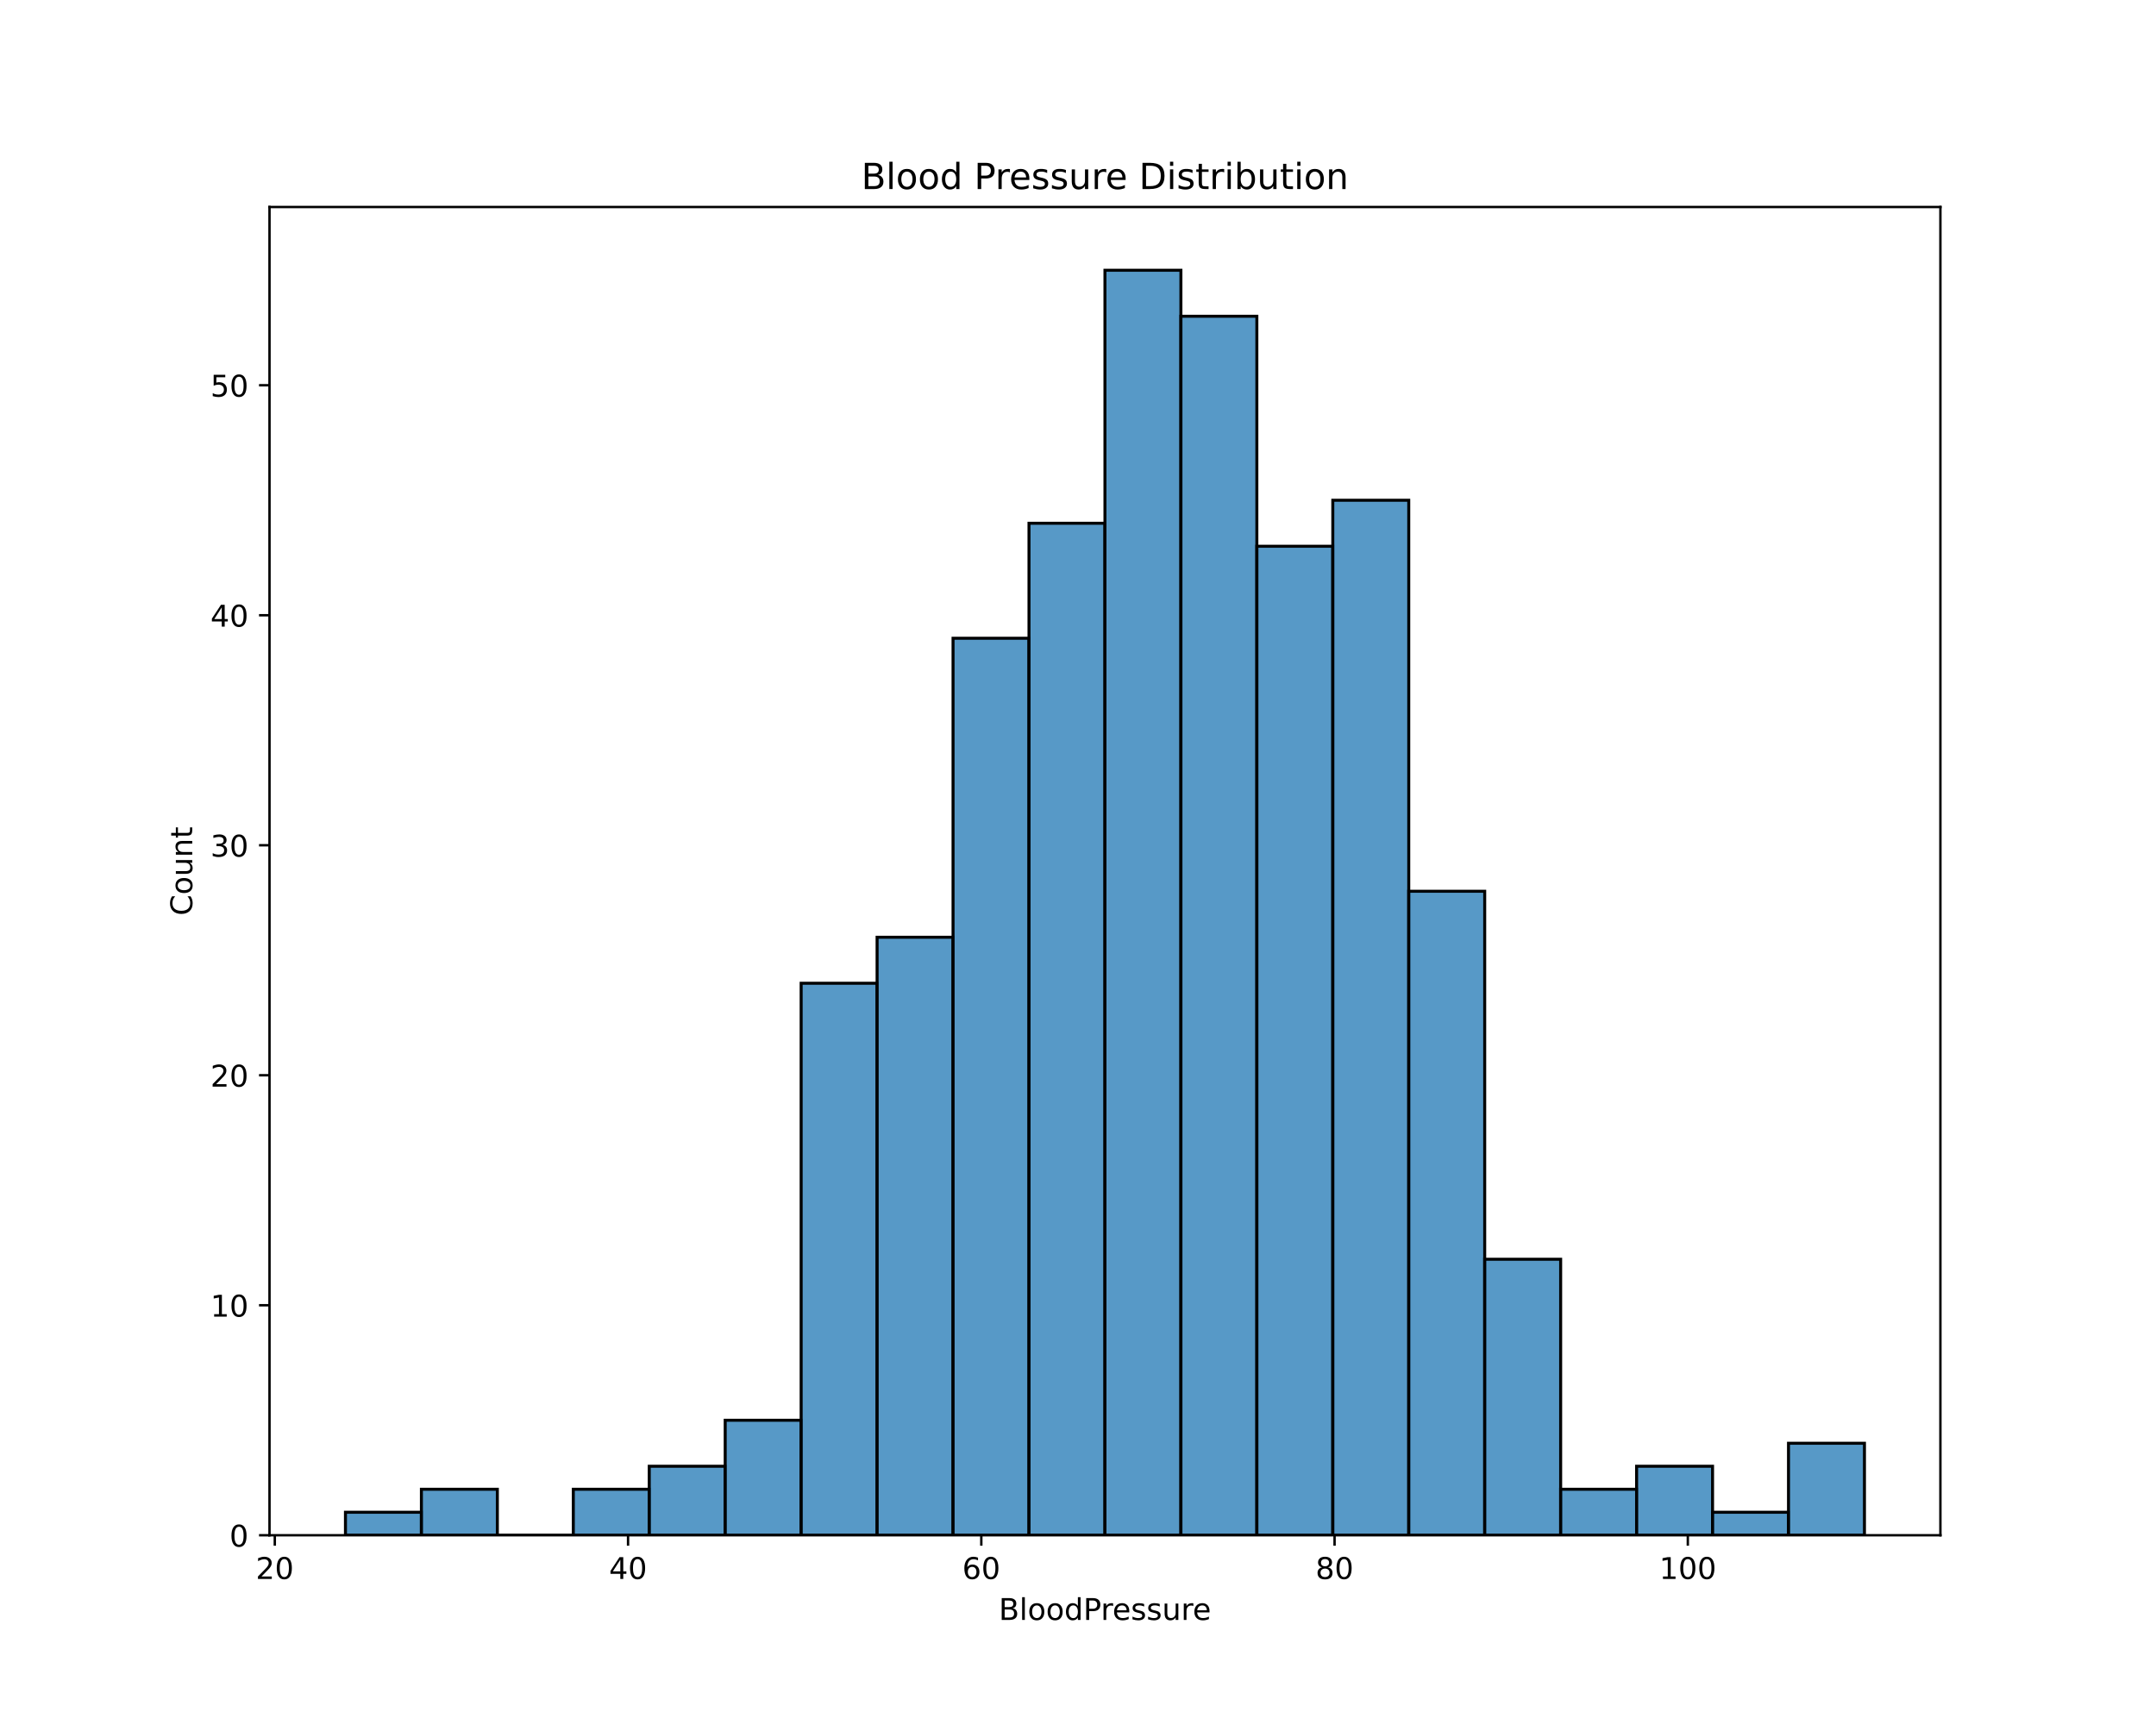
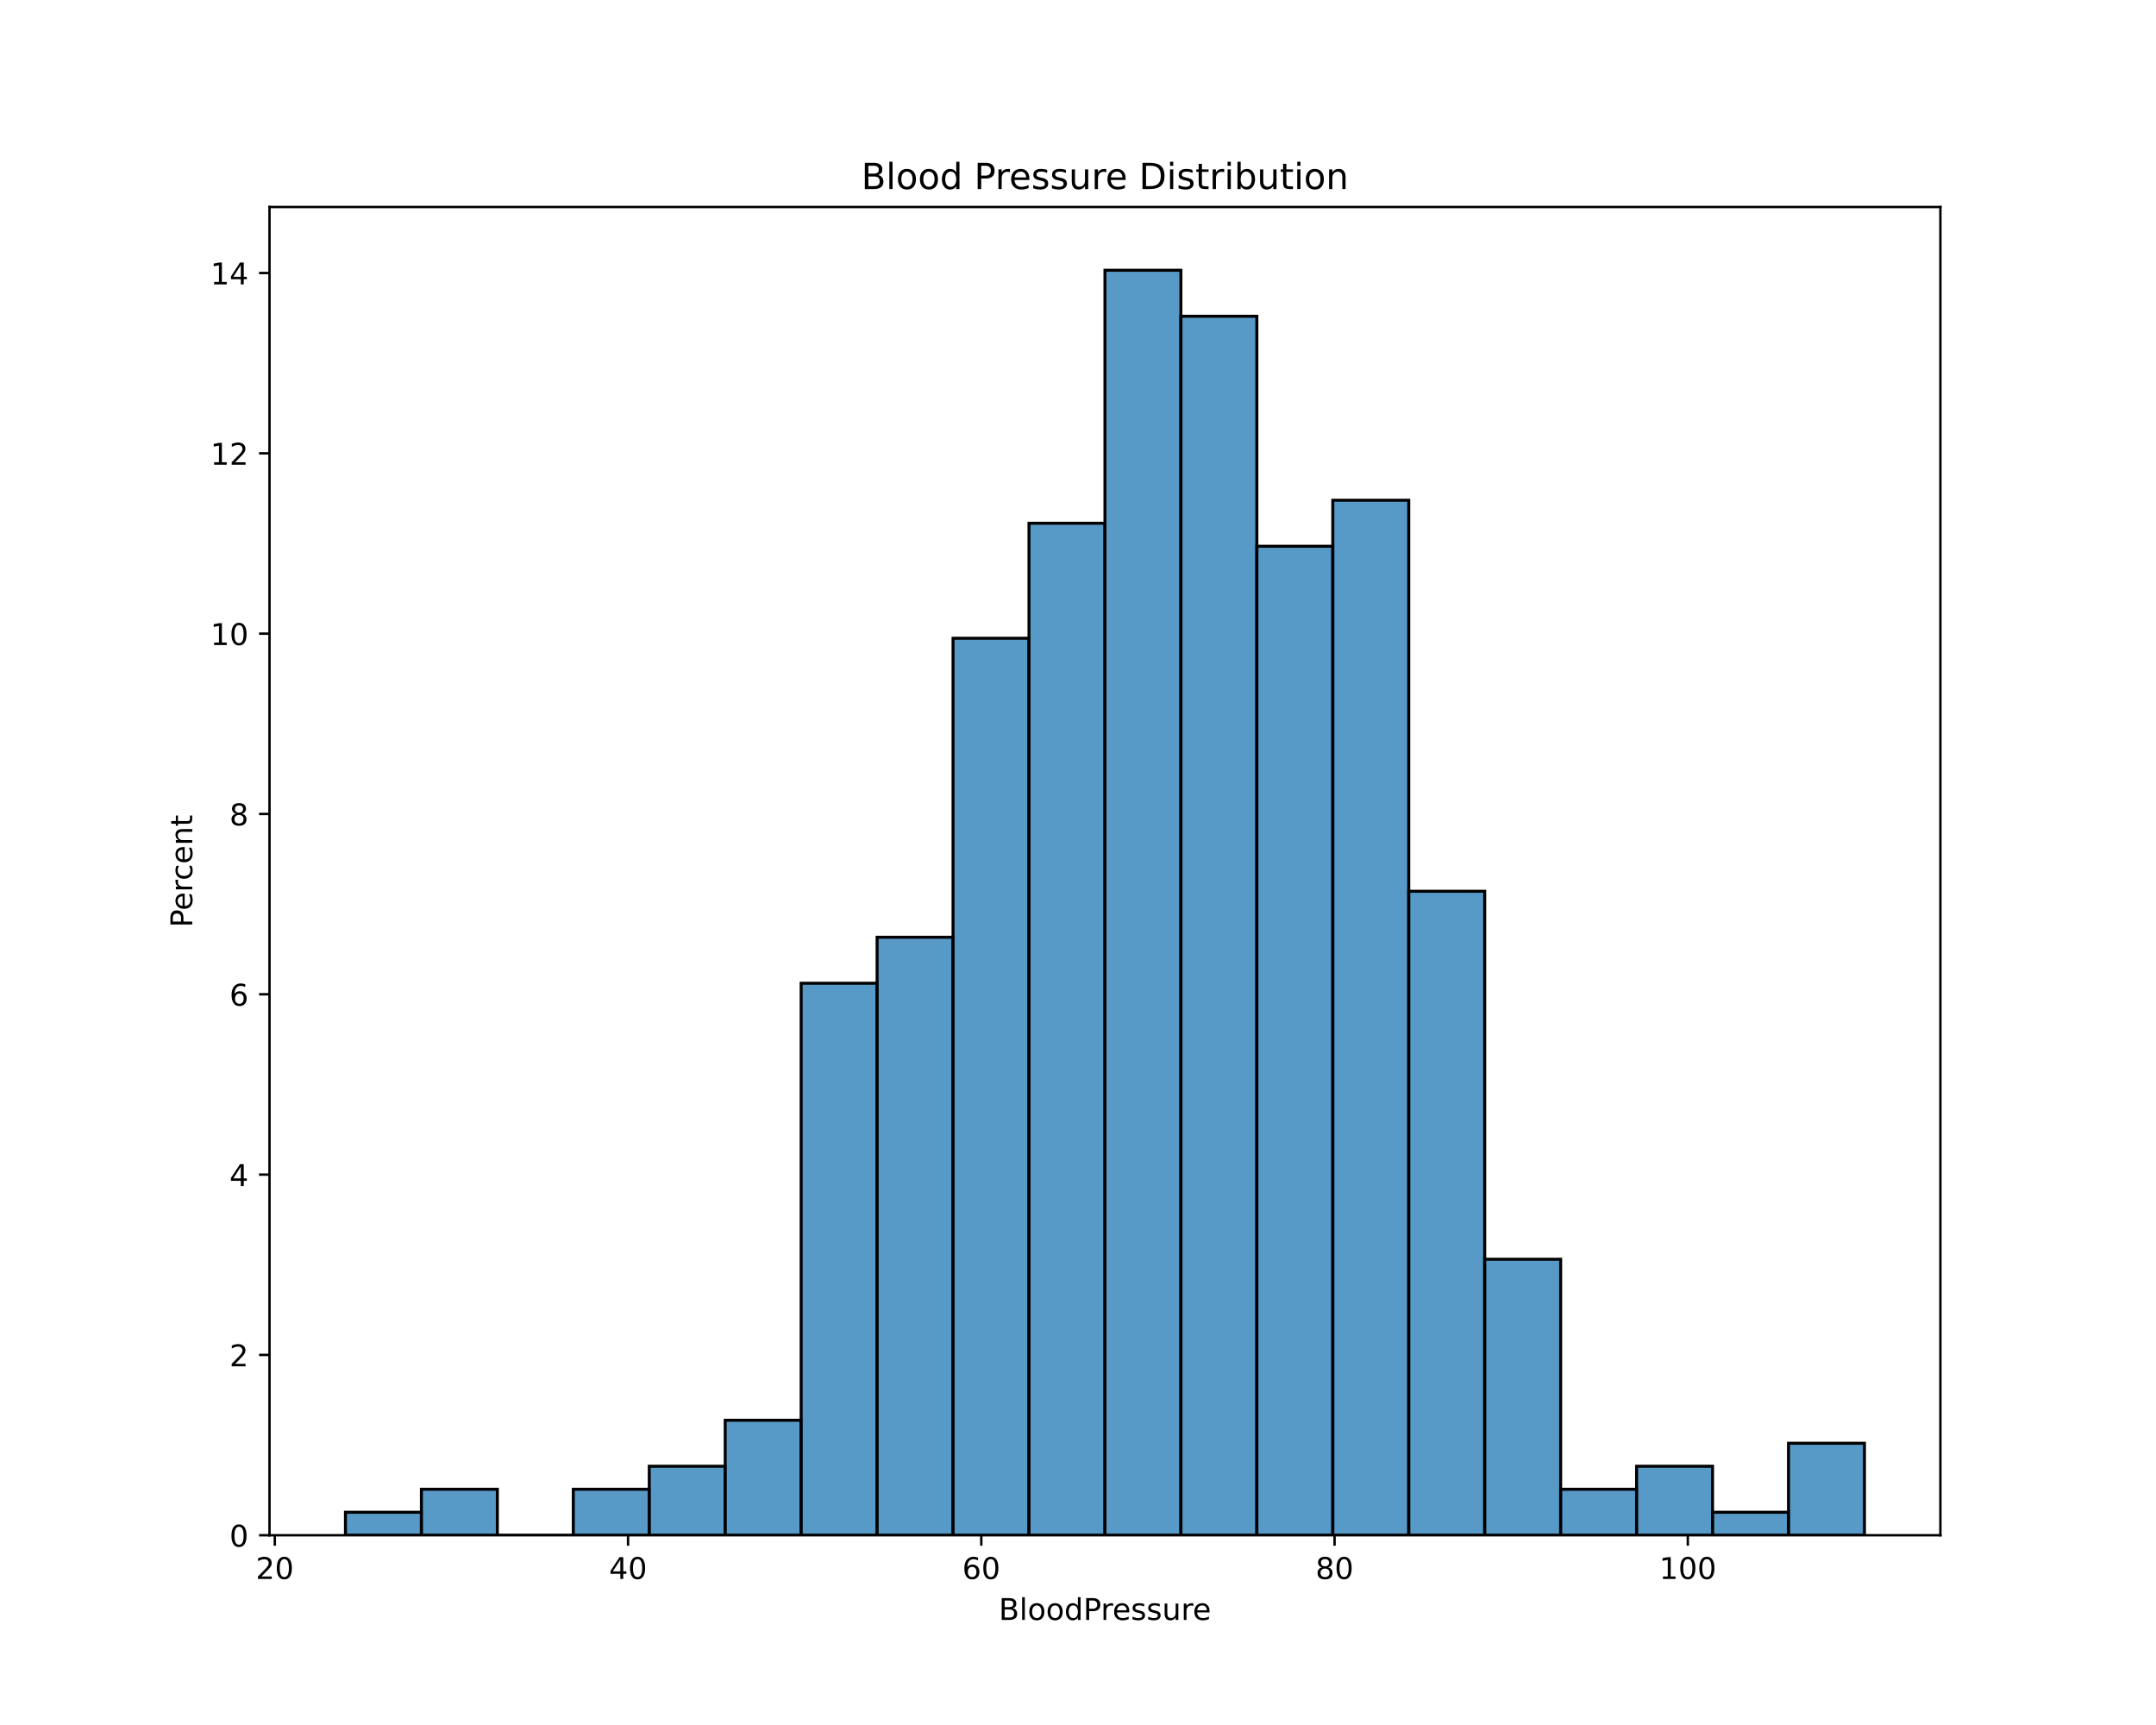
<svg xmlns="http://www.w3.org/2000/svg" xmlns:xlink="http://www.w3.org/1999/xlink" width="720pt" height="576pt" viewBox="0 0 720 576" version="1.1">
  <defs>
    <style type="text/css">*{stroke-linejoin: round; stroke-linecap: butt}</style>
  </defs>
  <g id="figure_1">
    <g id="patch_1">
      <path d="M 0 576  L 720 576  L 720 0  L 0 0  z " style="fill: #ffffff" />
    </g>
    <g id="axes_1">
      <g id="patch_2">
        <path d="M 90 512.64  L 648 512.64  L 648 69.12  L 90 69.12  z " style="fill: #ffffff" />
      </g>
      <g id="patch_3">
-         <path d="M 115.364 512.64  L 140.727 512.64  L 140.727 504.96  L 115.364 504.96  z " clip-path="url(#p08e7c74fb2)" style="fill: #1f77b4; fill-opacity: 0.75; stroke: #000000; stroke-linejoin: miter" />
+         <path d="M 115.364 512.64  L 140.727 512.64  L 140.727 504.96  L 115.364 504.96  z " clip-path="url(#p11d2b0ac07)" style="fill: #1f77b4; fill-opacity: 0.75; stroke: #000000; stroke-linejoin: miter" />
      </g>
      <g id="patch_4">
-         <path d="M 140.727 512.64  L 166.091 512.64  L 166.091 497.28  L 140.727 497.28  z " clip-path="url(#p08e7c74fb2)" style="fill: #1f77b4; fill-opacity: 0.75; stroke: #000000; stroke-linejoin: miter" />
+         <path d="M 140.727 512.64  L 166.091 512.64  L 166.091 497.28  L 140.727 497.28  z " clip-path="url(#p11d2b0ac07)" style="fill: #1f77b4; fill-opacity: 0.75; stroke: #000000; stroke-linejoin: miter" />
      </g>
      <g id="patch_5">
-         <path d="M 166.091 512.64  L 191.455 512.64  L 191.455 512.64  L 166.091 512.64  z " clip-path="url(#p08e7c74fb2)" style="fill: #1f77b4; fill-opacity: 0.75; stroke: #000000; stroke-linejoin: miter" />
+         <path d="M 166.091 512.64  L 191.455 512.64  L 191.455 512.64  L 166.091 512.64  z " clip-path="url(#p11d2b0ac07)" style="fill: #1f77b4; fill-opacity: 0.75; stroke: #000000; stroke-linejoin: miter" />
      </g>
      <g id="patch_6">
-         <path d="M 191.455 512.64  L 216.818 512.64  L 216.818 497.28  L 191.455 497.28  z " clip-path="url(#p08e7c74fb2)" style="fill: #1f77b4; fill-opacity: 0.75; stroke: #000000; stroke-linejoin: miter" />
+         <path d="M 191.455 512.64  L 216.818 512.64  L 216.818 497.28  L 191.455 497.28  z " clip-path="url(#p11d2b0ac07)" style="fill: #1f77b4; fill-opacity: 0.75; stroke: #000000; stroke-linejoin: miter" />
      </g>
      <g id="patch_7">
-         <path d="M 216.818 512.64  L 242.182 512.64  L 242.182 489.6  L 216.818 489.6  z " clip-path="url(#p08e7c74fb2)" style="fill: #1f77b4; fill-opacity: 0.75; stroke: #000000; stroke-linejoin: miter" />
+         <path d="M 216.818 512.64  L 242.182 512.64  L 242.182 489.6  L 216.818 489.6  z " clip-path="url(#p11d2b0ac07)" style="fill: #1f77b4; fill-opacity: 0.75; stroke: #000000; stroke-linejoin: miter" />
      </g>
      <g id="patch_8">
-         <path d="M 242.182 512.64  L 267.545 512.64  L 267.545 474.24  L 242.182 474.24  z " clip-path="url(#p08e7c74fb2)" style="fill: #1f77b4; fill-opacity: 0.75; stroke: #000000; stroke-linejoin: miter" />
+         <path d="M 242.182 512.64  L 267.545 512.64  L 267.545 474.24  L 242.182 474.24  z " clip-path="url(#p11d2b0ac07)" style="fill: #1f77b4; fill-opacity: 0.75; stroke: #000000; stroke-linejoin: miter" />
      </g>
      <g id="patch_9">
-         <path d="M 267.545 512.64  L 292.909 512.64  L 292.909 328.32  L 267.545 328.32  z " clip-path="url(#p08e7c74fb2)" style="fill: #1f77b4; fill-opacity: 0.75; stroke: #000000; stroke-linejoin: miter" />
+         <path d="M 267.545 512.64  L 292.909 512.64  L 292.909 328.32  L 267.545 328.32  z " clip-path="url(#p11d2b0ac07)" style="fill: #1f77b4; fill-opacity: 0.75; stroke: #000000; stroke-linejoin: miter" />
      </g>
      <g id="patch_10">
-         <path d="M 292.909 512.64  L 318.273 512.64  L 318.273 312.96  L 292.909 312.96  z " clip-path="url(#p08e7c74fb2)" style="fill: #1f77b4; fill-opacity: 0.75; stroke: #000000; stroke-linejoin: miter" />
+         <path d="M 292.909 512.64  L 318.273 512.64  L 318.273 312.96  L 292.909 312.96  z " clip-path="url(#p11d2b0ac07)" style="fill: #1f77b4; fill-opacity: 0.75; stroke: #000000; stroke-linejoin: miter" />
      </g>
      <g id="patch_11">
-         <path d="M 318.273 512.64  L 343.636 512.64  L 343.636 213.12  L 318.273 213.12  z " clip-path="url(#p08e7c74fb2)" style="fill: #1f77b4; fill-opacity: 0.75; stroke: #000000; stroke-linejoin: miter" />
+         <path d="M 318.273 512.64  L 343.636 512.64  L 343.636 213.12  L 318.273 213.12  z " clip-path="url(#p11d2b0ac07)" style="fill: #1f77b4; fill-opacity: 0.75; stroke: #000000; stroke-linejoin: miter" />
      </g>
      <g id="patch_12">
-         <path d="M 343.636 512.64  L 369 512.64  L 369 174.72  L 343.636 174.72  z " clip-path="url(#p08e7c74fb2)" style="fill: #1f77b4; fill-opacity: 0.75; stroke: #000000; stroke-linejoin: miter" />
+         <path d="M 343.636 512.64  L 369 512.64  L 369 174.72  L 343.636 174.72  z " clip-path="url(#p11d2b0ac07)" style="fill: #1f77b4; fill-opacity: 0.75; stroke: #000000; stroke-linejoin: miter" />
      </g>
      <g id="patch_13">
-         <path d="M 369 512.64  L 394.364 512.64  L 394.364 90.24  L 369 90.24  z " clip-path="url(#p08e7c74fb2)" style="fill: #1f77b4; fill-opacity: 0.75; stroke: #000000; stroke-linejoin: miter" />
+         <path d="M 369 512.64  L 394.364 512.64  L 394.364 90.24  L 369 90.24  z " clip-path="url(#p11d2b0ac07)" style="fill: #1f77b4; fill-opacity: 0.75; stroke: #000000; stroke-linejoin: miter" />
      </g>
      <g id="patch_14">
-         <path d="M 394.364 512.64  L 419.727 512.64  L 419.727 105.6  L 394.364 105.6  z " clip-path="url(#p08e7c74fb2)" style="fill: #1f77b4; fill-opacity: 0.75; stroke: #000000; stroke-linejoin: miter" />
+         <path d="M 394.364 512.64  L 419.727 512.64  L 419.727 105.6  L 394.364 105.6  z " clip-path="url(#p11d2b0ac07)" style="fill: #1f77b4; fill-opacity: 0.75; stroke: #000000; stroke-linejoin: miter" />
      </g>
      <g id="patch_15">
-         <path d="M 419.727 512.64  L 445.091 512.64  L 445.091 182.4  L 419.727 182.4  z " clip-path="url(#p08e7c74fb2)" style="fill: #1f77b4; fill-opacity: 0.75; stroke: #000000; stroke-linejoin: miter" />
+         <path d="M 419.727 512.64  L 445.091 512.64  L 445.091 182.4  L 419.727 182.4  z " clip-path="url(#p11d2b0ac07)" style="fill: #1f77b4; fill-opacity: 0.75; stroke: #000000; stroke-linejoin: miter" />
      </g>
      <g id="patch_16">
-         <path d="M 445.091 512.64  L 470.455 512.64  L 470.455 167.04  L 445.091 167.04  z " clip-path="url(#p08e7c74fb2)" style="fill: #1f77b4; fill-opacity: 0.75; stroke: #000000; stroke-linejoin: miter" />
+         <path d="M 445.091 512.64  L 470.455 512.64  L 470.455 167.04  L 445.091 167.04  z " clip-path="url(#p11d2b0ac07)" style="fill: #1f77b4; fill-opacity: 0.75; stroke: #000000; stroke-linejoin: miter" />
      </g>
      <g id="patch_17">
-         <path d="M 470.455 512.64  L 495.818 512.64  L 495.818 297.6  L 470.455 297.6  z " clip-path="url(#p08e7c74fb2)" style="fill: #1f77b4; fill-opacity: 0.75; stroke: #000000; stroke-linejoin: miter" />
+         <path d="M 470.455 512.64  L 495.818 512.64  L 495.818 297.6  L 470.455 297.6  z " clip-path="url(#p11d2b0ac07)" style="fill: #1f77b4; fill-opacity: 0.75; stroke: #000000; stroke-linejoin: miter" />
      </g>
      <g id="patch_18">
-         <path d="M 495.818 512.64  L 521.182 512.64  L 521.182 420.48  L 495.818 420.48  z " clip-path="url(#p08e7c74fb2)" style="fill: #1f77b4; fill-opacity: 0.75; stroke: #000000; stroke-linejoin: miter" />
+         <path d="M 495.818 512.64  L 521.182 512.64  L 521.182 420.48  L 495.818 420.48  z " clip-path="url(#p11d2b0ac07)" style="fill: #1f77b4; fill-opacity: 0.75; stroke: #000000; stroke-linejoin: miter" />
      </g>
      <g id="patch_19">
-         <path d="M 521.182 512.64  L 546.545 512.64  L 546.545 497.28  L 521.182 497.28  z " clip-path="url(#p08e7c74fb2)" style="fill: #1f77b4; fill-opacity: 0.75; stroke: #000000; stroke-linejoin: miter" />
+         <path d="M 521.182 512.64  L 546.545 512.64  L 546.545 497.28  L 521.182 497.28  z " clip-path="url(#p11d2b0ac07)" style="fill: #1f77b4; fill-opacity: 0.75; stroke: #000000; stroke-linejoin: miter" />
      </g>
      <g id="patch_20">
-         <path d="M 546.545 512.64  L 571.909 512.64  L 571.909 489.6  L 546.545 489.6  z " clip-path="url(#p08e7c74fb2)" style="fill: #1f77b4; fill-opacity: 0.75; stroke: #000000; stroke-linejoin: miter" />
+         <path d="M 546.545 512.64  L 571.909 512.64  L 571.909 489.6  L 546.545 489.6  z " clip-path="url(#p11d2b0ac07)" style="fill: #1f77b4; fill-opacity: 0.75; stroke: #000000; stroke-linejoin: miter" />
      </g>
      <g id="patch_21">
-         <path d="M 571.909 512.64  L 597.273 512.64  L 597.273 504.96  L 571.909 504.96  z " clip-path="url(#p08e7c74fb2)" style="fill: #1f77b4; fill-opacity: 0.75; stroke: #000000; stroke-linejoin: miter" />
+         <path d="M 571.909 512.64  L 597.273 512.64  L 597.273 504.96  L 571.909 504.96  z " clip-path="url(#p11d2b0ac07)" style="fill: #1f77b4; fill-opacity: 0.75; stroke: #000000; stroke-linejoin: miter" />
      </g>
      <g id="patch_22">
-         <path d="M 597.273 512.64  L 622.636 512.64  L 622.636 481.92  L 597.273 481.92  z " clip-path="url(#p08e7c74fb2)" style="fill: #1f77b4; fill-opacity: 0.75; stroke: #000000; stroke-linejoin: miter" />
+         <path d="M 597.273 512.64  L 622.636 512.64  L 622.636 481.92  L 597.273 481.92  z " clip-path="url(#p11d2b0ac07)" style="fill: #1f77b4; fill-opacity: 0.75; stroke: #000000; stroke-linejoin: miter" />
      </g>
      <g id="matplotlib.axis_1">
        <g id="xtick_1">
          <g id="line2d_1">
            <defs>
-               <path id="mc0dd2de756" d="M 0 0  L 0 3.5  " style="stroke: #000000; stroke-width: 0.8" />
+               <path id="m7f81646187" d="M 0 0  L 0 3.5  " style="stroke: #000000; stroke-width: 0.8" />
            </defs>
            <g>
-               <use xlink:href="#mc0dd2de756" x="91.77" y="512.64" style="stroke: #000000; stroke-width: 0.8" />
+               <use xlink:href="#m7f81646187" x="91.77" y="512.64" style="stroke: #000000; stroke-width: 0.8" />
            </g>
          </g>
          <g id="text_1">
            <g transform="translate(85.40706 527.2384) scale(0.1 -0.1)">
              <defs>
                <path id="DejaVuSans-32" d="M 1228 531  L 3431 531  L 3431 0  L 469 0  L 469 531  Q 828 903 1448 1529  Q 2069 2156 2228 2338  Q 2531 2678 2651 2914  Q 2772 3150 2772 3378  Q 2772 3750 2511 3984  Q 2250 4219 1831 4219  Q 1534 4219 1204 4116  Q 875 4013 500 3803  L 500 4441  Q 881 4594 1212 4672  Q 1544 4750 1819 4750  Q 2544 4750 2975 4387  Q 3406 4025 3406 3419  Q 3406 3131 3298 2873  Q 3191 2616 2906 2266  Q 2828 2175 2409 1742  Q 1991 1309 1228 531  z " transform="scale(0.015625)" />
                <path id="DejaVuSans-30" d="M 2034 4250  Q 1547 4250 1301 3770  Q 1056 3291 1056 2328  Q 1056 1369 1301 889  Q 1547 409 2034 409  Q 2525 409 2770 889  Q 3016 1369 3016 2328  Q 3016 3291 2770 3770  Q 2525 4250 2034 4250  z M 2034 4750  Q 2819 4750 3233 4129  Q 3647 3509 3647 2328  Q 3647 1150 3233 529  Q 2819 -91 2034 -91  Q 1250 -91 836 529  Q 422 1150 422 2328  Q 422 3509 836 4129  Q 1250 4750 2034 4750  z " transform="scale(0.015625)" />
              </defs>
              <use xlink:href="#DejaVuSans-32" />
-               <use xlink:href="#DejaVuSans-30" transform="translate(63.62305 0)" />
+               <use xlink:href="#DejaVuSans-30" x="63.623" />
            </g>
          </g>
        </g>
        <g id="xtick_2">
          <g id="line2d_2">
            <g>
-               <use xlink:href="#mc0dd2de756" x="209.74" y="512.64" style="stroke: #000000; stroke-width: 0.8" />
+               <use xlink:href="#m7f81646187" x="209.74" y="512.64" style="stroke: #000000; stroke-width: 0.8" />
            </g>
          </g>
          <g id="text_2">
            <g transform="translate(203.3775 527.2384) scale(0.1 -0.1)">
              <defs>
                <path id="DejaVuSans-34" d="M 2419 4116  L 825 1625  L 2419 1625  L 2419 4116  z M 2253 4666  L 3047 4666  L 3047 1625  L 3713 1625  L 3713 1100  L 3047 1100  L 3047 0  L 2419 0  L 2419 1100  L 313 1100  L 313 1709  L 2253 4666  z " transform="scale(0.015625)" />
              </defs>
              <use xlink:href="#DejaVuSans-34" />
-               <use xlink:href="#DejaVuSans-30" transform="translate(63.62305 0)" />
+               <use xlink:href="#DejaVuSans-30" x="63.623" />
            </g>
          </g>
        </g>
        <g id="xtick_3">
          <g id="line2d_3">
            <g>
-               <use xlink:href="#mc0dd2de756" x="327.71" y="512.64" style="stroke: #000000; stroke-width: 0.8" />
+               <use xlink:href="#m7f81646187" x="327.71" y="512.64" style="stroke: #000000; stroke-width: 0.8" />
            </g>
          </g>
          <g id="text_3">
            <g transform="translate(321.3479 527.2384) scale(0.1 -0.1)">
              <defs>
                <path id="DejaVuSans-36" d="M 2113 2584  Q 1688 2584 1439 2293  Q 1191 2003 1191 1497  Q 1191 994 1439 701  Q 1688 409 2113 409  Q 2538 409 2786 701  Q 3034 994 3034 1497  Q 3034 2003 2786 2293  Q 2538 2584 2113 2584  z M 3366 4563  L 3366 3988  Q 3128 4100 2886 4159  Q 2644 4219 2406 4219  Q 1781 4219 1451 3797  Q 1122 3375 1075 2522  Q 1259 2794 1537 2939  Q 1816 3084 2150 3084  Q 2853 3084 3261 2657  Q 3669 2231 3669 1497  Q 3669 778 3244 343  Q 2819 -91 2113 -91  Q 1303 -91 875 529  Q 447 1150 447 2328  Q 447 3434 972 4092  Q 1497 4750 2381 4750  Q 2619 4750 2861 4703  Q 3103 4656 3366 4563  z " transform="scale(0.015625)" />
              </defs>
              <use xlink:href="#DejaVuSans-36" />
-               <use xlink:href="#DejaVuSans-30" transform="translate(63.62305 0)" />
+               <use xlink:href="#DejaVuSans-30" x="63.623" />
            </g>
          </g>
        </g>
        <g id="xtick_4">
          <g id="line2d_4">
            <g>
-               <use xlink:href="#mc0dd2de756" x="445.681" y="512.64" style="stroke: #000000; stroke-width: 0.8" />
+               <use xlink:href="#m7f81646187" x="445.681" y="512.64" style="stroke: #000000; stroke-width: 0.8" />
            </g>
          </g>
          <g id="text_4">
            <g transform="translate(439.3183 527.2384) scale(0.1 -0.1)">
              <defs>
                <path id="DejaVuSans-38" d="M 2034 2216  Q 1584 2216 1326 1975  Q 1069 1734 1069 1313  Q 1069 891 1326 650  Q 1584 409 2034 409  Q 2484 409 2743 651  Q 3003 894 3003 1313  Q 3003 1734 2745 1975  Q 2488 2216 2034 2216  z M 1403 2484  Q 997 2584 770 2862  Q 544 3141 544 3541  Q 544 4100 942 4425  Q 1341 4750 2034 4750  Q 2731 4750 3128 4425  Q 3525 4100 3525 3541  Q 3525 3141 3298 2862  Q 3072 2584 2669 2484  Q 3125 2378 3379 2068  Q 3634 1759 3634 1313  Q 3634 634 3220 271  Q 2806 -91 2034 -91  Q 1263 -91 848 271  Q 434 634 434 1313  Q 434 1759 690 2068  Q 947 2378 1403 2484  z M 1172 3481  Q 1172 3119 1398 2916  Q 1625 2713 2034 2713  Q 2441 2713 2670 2916  Q 2900 3119 2900 3481  Q 2900 3844 2670 4047  Q 2441 4250 2034 4250  Q 1625 4250 1398 4047  Q 1172 3844 1172 3481  z " transform="scale(0.015625)" />
              </defs>
              <use xlink:href="#DejaVuSans-38" />
-               <use xlink:href="#DejaVuSans-30" transform="translate(63.62305 0)" />
+               <use xlink:href="#DejaVuSans-30" x="63.623" />
            </g>
          </g>
        </g>
        <g id="xtick_5">
          <g id="line2d_5">
            <g>
-               <use xlink:href="#mc0dd2de756" x="563.651" y="512.64" style="stroke: #000000; stroke-width: 0.8" />
+               <use xlink:href="#m7f81646187" x="563.651" y="512.64" style="stroke: #000000; stroke-width: 0.8" />
            </g>
          </g>
          <g id="text_5">
            <g transform="translate(554.1074 527.2384) scale(0.1 -0.1)">
              <defs>
                <path id="DejaVuSans-31" d="M 794 531  L 1825 531  L 1825 4091  L 703 3866  L 703 4441  L 1819 4666  L 2450 4666  L 2450 531  L 3481 531  L 3481 0  L 794 0  L 794 531  z " transform="scale(0.015625)" />
              </defs>
              <use xlink:href="#DejaVuSans-31" />
-               <use xlink:href="#DejaVuSans-30" transform="translate(63.62305 0)" />
-               <use xlink:href="#DejaVuSans-30" transform="translate(127.2461 0)" />
+               <use xlink:href="#DejaVuSans-30" x="63.623" />
+               <use xlink:href="#DejaVuSans-30" x="127.246" />
            </g>
          </g>
        </g>
        <g id="text_6">
          <g transform="translate(333.543 540.9166) scale(0.1 -0.1)">
            <defs>
              <path id="DejaVuSans-42" d="M 1259 2228  L 1259 519  L 2272 519  Q 2781 519 3026 730  Q 3272 941 3272 1375  Q 3272 1813 3026 2020  Q 2781 2228 2272 2228  L 1259 2228  z M 1259 4147  L 1259 2741  L 2194 2741  Q 2656 2741 2882 2914  Q 3109 3088 3109 3444  Q 3109 3797 2882 3972  Q 2656 4147 2194 4147  L 1259 4147  z M 628 4666  L 2241 4666  Q 2963 4666 3353 4366  Q 3744 4066 3744 3513  Q 3744 3084 3544 2831  Q 3344 2578 2956 2516  Q 3422 2416 3680 2098  Q 3938 1781 3938 1306  Q 3938 681 3513 340  Q 3088 0 2303 0  L 628 0  L 628 4666  z " transform="scale(0.015625)" />
              <path id="DejaVuSans-6c" d="M 603 4863  L 1178 4863  L 1178 0  L 603 0  L 603 4863  z " transform="scale(0.015625)" />
              <path id="DejaVuSans-6f" d="M 1959 3097  Q 1497 3097 1228 2736  Q 959 2375 959 1747  Q 959 1119 1226 758  Q 1494 397 1959 397  Q 2419 397 2687 759  Q 2956 1122 2956 1747  Q 2956 2369 2687 2733  Q 2419 3097 1959 3097  z M 1959 3584  Q 2709 3584 3137 3096  Q 3566 2609 3566 1747  Q 3566 888 3137 398  Q 2709 -91 1959 -91  Q 1206 -91 779 398  Q 353 888 353 1747  Q 353 2609 779 3096  Q 1206 3584 1959 3584  z " transform="scale(0.015625)" />
              <path id="DejaVuSans-64" d="M 2906 2969  L 2906 4863  L 3481 4863  L 3481 0  L 2906 0  L 2906 525  Q 2725 213 2448 61  Q 2172 -91 1784 -91  Q 1150 -91 751 415  Q 353 922 353 1747  Q 353 2572 751 3078  Q 1150 3584 1784 3584  Q 2172 3584 2448 3432  Q 2725 3281 2906 2969  z M 947 1747  Q 947 1113 1208 752  Q 1469 391 1925 391  Q 2381 391 2643 752  Q 2906 1113 2906 1747  Q 2906 2381 2643 2742  Q 2381 3103 1925 3103  Q 1469 3103 1208 2742  Q 947 2381 947 1747  z " transform="scale(0.015625)" />
              <path id="DejaVuSans-50" d="M 1259 4147  L 1259 2394  L 2053 2394  Q 2494 2394 2734 2622  Q 2975 2850 2975 3272  Q 2975 3691 2734 3919  Q 2494 4147 2053 4147  L 1259 4147  z M 628 4666  L 2053 4666  Q 2838 4666 3239 4311  Q 3641 3956 3641 3272  Q 3641 2581 3239 2228  Q 2838 1875 2053 1875  L 1259 1875  L 1259 0  L 628 0  L 628 4666  z " transform="scale(0.015625)" />
              <path id="DejaVuSans-72" d="M 2631 2963  Q 2534 3019 2420 3045  Q 2306 3072 2169 3072  Q 1681 3072 1420 2755  Q 1159 2438 1159 1844  L 1159 0  L 581 0  L 581 3500  L 1159 3500  L 1159 2956  Q 1341 3275 1631 3429  Q 1922 3584 2338 3584  Q 2397 3584 2469 3576  Q 2541 3569 2628 3553  L 2631 2963  z " transform="scale(0.015625)" />
              <path id="DejaVuSans-65" d="M 3597 1894  L 3597 1613  L 953 1613  Q 991 1019 1311 708  Q 1631 397 2203 397  Q 2534 397 2845 478  Q 3156 559 3463 722  L 3463 178  Q 3153 47 2828 -22  Q 2503 -91 2169 -91  Q 1331 -91 842 396  Q 353 884 353 1716  Q 353 2575 817 3079  Q 1281 3584 2069 3584  Q 2775 3584 3186 3129  Q 3597 2675 3597 1894  z M 3022 2063  Q 3016 2534 2758 2815  Q 2500 3097 2075 3097  Q 1594 3097 1305 2825  Q 1016 2553 972 2059  L 3022 2063  z " transform="scale(0.015625)" />
              <path id="DejaVuSans-73" d="M 2834 3397  L 2834 2853  Q 2591 2978 2328 3040  Q 2066 3103 1784 3103  Q 1356 3103 1142 2972  Q 928 2841 928 2578  Q 928 2378 1081 2264  Q 1234 2150 1697 2047  L 1894 2003  Q 2506 1872 2764 1633  Q 3022 1394 3022 966  Q 3022 478 2636 193  Q 2250 -91 1575 -91  Q 1294 -91 989 -36  Q 684 19 347 128  L 347 722  Q 666 556 975 473  Q 1284 391 1588 391  Q 1994 391 2212 530  Q 2431 669 2431 922  Q 2431 1156 2273 1281  Q 2116 1406 1581 1522  L 1381 1569  Q 847 1681 609 1914  Q 372 2147 372 2553  Q 372 3047 722 3315  Q 1072 3584 1716 3584  Q 2034 3584 2315 3537  Q 2597 3491 2834 3397  z " transform="scale(0.015625)" />
              <path id="DejaVuSans-75" d="M 544 1381  L 544 3500  L 1119 3500  L 1119 1403  Q 1119 906 1312 657  Q 1506 409 1894 409  Q 2359 409 2629 706  Q 2900 1003 2900 1516  L 2900 3500  L 3475 3500  L 3475 0  L 2900 0  L 2900 538  Q 2691 219 2414 64  Q 2138 -91 1772 -91  Q 1169 -91 856 284  Q 544 659 544 1381  z M 1991 3584  L 1991 3584  z " transform="scale(0.015625)" />
            </defs>
            <use xlink:href="#DejaVuSans-42" />
-             <use xlink:href="#DejaVuSans-6c" transform="translate(68.60352 0)" />
-             <use xlink:href="#DejaVuSans-6f" transform="translate(96.38672 0)" />
-             <use xlink:href="#DejaVuSans-6f" transform="translate(157.5684 0)" />
-             <use xlink:href="#DejaVuSans-64" transform="translate(218.75 0)" />
-             <use xlink:href="#DejaVuSans-50" transform="translate(282.2266 0)" />
-             <use xlink:href="#DejaVuSans-72" transform="translate(340.7793 0)" />
-             <use xlink:href="#DejaVuSans-65" transform="translate(379.6426 0)" />
-             <use xlink:href="#DejaVuSans-73" transform="translate(441.166 0)" />
-             <use xlink:href="#DejaVuSans-73" transform="translate(493.2656 0)" />
-             <use xlink:href="#DejaVuSans-75" transform="translate(545.3652 0)" />
-             <use xlink:href="#DejaVuSans-72" transform="translate(608.7441 0)" />
-             <use xlink:href="#DejaVuSans-65" transform="translate(647.6074 0)" />
+             <use xlink:href="#DejaVuSans-6c" x="68.604" />
+             <use xlink:href="#DejaVuSans-6f" x="96.387" />
+             <use xlink:href="#DejaVuSans-6f" x="157.568" />
+             <use xlink:href="#DejaVuSans-64" x="218.75" />
+             <use xlink:href="#DejaVuSans-50" x="282.227" />
+             <use xlink:href="#DejaVuSans-72" x="340.779" />
+             <use xlink:href="#DejaVuSans-65" x="379.643" />
+             <use xlink:href="#DejaVuSans-73" x="441.166" />
+             <use xlink:href="#DejaVuSans-73" x="493.266" />
+             <use xlink:href="#DejaVuSans-75" x="545.365" />
+             <use xlink:href="#DejaVuSans-72" x="608.744" />
+             <use xlink:href="#DejaVuSans-65" x="647.607" />
          </g>
        </g>
      </g>
      <g id="matplotlib.axis_2">
        <g id="ytick_1">
          <g id="line2d_6">
            <defs>
-               <path id="m5538d81da2" d="M 0 0  L -3.5 0  " style="stroke: #000000; stroke-width: 0.8" />
+               <path id="mc795e1458a" d="M 0 0  L -3.5 0  " style="stroke: #000000; stroke-width: 0.8" />
            </defs>
            <g>
-               <use xlink:href="#m5538d81da2" x="90" y="512.64" style="stroke: #000000; stroke-width: 0.8" />
+               <use xlink:href="#mc795e1458a" x="90" y="512.64" style="stroke: #000000; stroke-width: 0.8" />
            </g>
          </g>
          <g id="text_7">
            <g transform="translate(76.6375 516.4392) scale(0.1 -0.1)">
              <use xlink:href="#DejaVuSans-30" />
            </g>
          </g>
        </g>
        <g id="ytick_2">
          <g id="line2d_7">
            <g>
-               <use xlink:href="#m5538d81da2" x="90" y="435.84" style="stroke: #000000; stroke-width: 0.8" />
+               <use xlink:href="#mc795e1458a" x="90" y="452.429" style="stroke: #000000; stroke-width: 0.8" />
            </g>
          </g>
          <g id="text_8">
-             <g transform="translate(70.275 439.6392) scale(0.1 -0.1)">
-               <use xlink:href="#DejaVuSans-31" />
-               <use xlink:href="#DejaVuSans-30" transform="translate(63.62305 0)" />
+             <g transform="translate(76.6375 456.228) scale(0.1 -0.1)">
+               <use xlink:href="#DejaVuSans-32" />
            </g>
          </g>
        </g>
        <g id="ytick_3">
          <g id="line2d_8">
            <g>
-               <use xlink:href="#m5538d81da2" x="90" y="359.04" style="stroke: #000000; stroke-width: 0.8" />
+               <use xlink:href="#mc795e1458a" x="90" y="392.218" style="stroke: #000000; stroke-width: 0.8" />
            </g>
          </g>
          <g id="text_9">
-             <g transform="translate(70.275 362.8392) scale(0.1 -0.1)">
-               <use xlink:href="#DejaVuSans-32" />
-               <use xlink:href="#DejaVuSans-30" transform="translate(63.62305 0)" />
+             <g transform="translate(76.6375 396.0168) scale(0.1 -0.1)">
+               <use xlink:href="#DejaVuSans-34" />
            </g>
          </g>
        </g>
        <g id="ytick_4">
          <g id="line2d_9">
            <g>
-               <use xlink:href="#m5538d81da2" x="90" y="282.24" style="stroke: #000000; stroke-width: 0.8" />
+               <use xlink:href="#mc795e1458a" x="90" y="332.006" style="stroke: #000000; stroke-width: 0.8" />
            </g>
          </g>
          <g id="text_10">
-             <g transform="translate(70.275 286.0392) scale(0.1 -0.1)">
-               <defs>
-                 <path id="DejaVuSans-33" d="M 2597 2516  Q 3050 2419 3304 2112  Q 3559 1806 3559 1356  Q 3559 666 3084 287  Q 2609 -91 1734 -91  Q 1441 -91 1130 -33  Q 819 25 488 141  L 488 750  Q 750 597 1062 519  Q 1375 441 1716 441  Q 2309 441 2620 675  Q 2931 909 2931 1356  Q 2931 1769 2642 2001  Q 2353 2234 1838 2234  L 1294 2234  L 1294 2753  L 1863 2753  Q 2328 2753 2575 2939  Q 2822 3125 2822 3475  Q 2822 3834 2567 4026  Q 2313 4219 1838 4219  Q 1578 4219 1281 4162  Q 984 4106 628 3988  L 628 4550  Q 988 4650 1302 4700  Q 1616 4750 1894 4750  Q 2613 4750 3031 4423  Q 3450 4097 3450 3541  Q 3450 3153 3228 2886  Q 3006 2619 2597 2516  z " transform="scale(0.015625)" />
-               </defs>
-               <use xlink:href="#DejaVuSans-33" />
-               <use xlink:href="#DejaVuSans-30" transform="translate(63.62305 0)" />
+             <g transform="translate(76.6375 335.8056) scale(0.1 -0.1)">
+               <use xlink:href="#DejaVuSans-36" />
            </g>
          </g>
        </g>
        <g id="ytick_5">
          <g id="line2d_10">
            <g>
-               <use xlink:href="#m5538d81da2" x="90" y="205.44" style="stroke: #000000; stroke-width: 0.8" />
+               <use xlink:href="#mc795e1458a" x="90" y="271.795" style="stroke: #000000; stroke-width: 0.8" />
            </g>
          </g>
          <g id="text_11">
-             <g transform="translate(70.275 209.2392) scale(0.1 -0.1)">
-               <use xlink:href="#DejaVuSans-34" />
-               <use xlink:href="#DejaVuSans-30" transform="translate(63.62305 0)" />
+             <g transform="translate(76.6375 275.5944) scale(0.1 -0.1)">
+               <use xlink:href="#DejaVuSans-38" />
            </g>
          </g>
        </g>
        <g id="ytick_6">
          <g id="line2d_11">
            <g>
-               <use xlink:href="#m5538d81da2" x="90" y="128.64" style="stroke: #000000; stroke-width: 0.8" />
+               <use xlink:href="#mc795e1458a" x="90" y="211.584" style="stroke: #000000; stroke-width: 0.8" />
            </g>
          </g>
          <g id="text_12">
-             <g transform="translate(70.275 132.4392) scale(0.1 -0.1)">
-               <defs>
-                 <path id="DejaVuSans-35" d="M 691 4666  L 3169 4666  L 3169 4134  L 1269 4134  L 1269 2991  Q 1406 3038 1543 3061  Q 1681 3084 1819 3084  Q 2600 3084 3056 2656  Q 3513 2228 3513 1497  Q 3513 744 3044 326  Q 2575 -91 1722 -91  Q 1428 -91 1123 -41  Q 819 9 494 109  L 494 744  Q 775 591 1075 516  Q 1375 441 1709 441  Q 2250 441 2565 725  Q 2881 1009 2881 1497  Q 2881 1984 2565 2268  Q 2250 2553 1709 2553  Q 1456 2553 1204 2497  Q 953 2441 691 2322  L 691 4666  z " transform="scale(0.015625)" />
-               </defs>
-               <use xlink:href="#DejaVuSans-35" />
-               <use xlink:href="#DejaVuSans-30" transform="translate(63.62305 0)" />
-             </g>
-           </g>
-         </g>
-         <g id="text_13">
-           <g transform="translate(64.19531 305.7284) rotate(-90) scale(0.1 -0.1)">
+             <g transform="translate(70.275 215.3832) scale(0.1 -0.1)">
+               <use xlink:href="#DejaVuSans-31" />
+               <use xlink:href="#DejaVuSans-30" x="63.623" />
+             </g>
+           </g>
+         </g>
+         <g id="ytick_7">
+           <g id="line2d_12">
+             <g>
+               <use xlink:href="#mc795e1458a" x="90" y="151.373" style="stroke: #000000; stroke-width: 0.8" />
+             </g>
+           </g>
+           <g id="text_13">
+             <g transform="translate(70.275 155.172) scale(0.1 -0.1)">
+               <use xlink:href="#DejaVuSans-31" />
+               <use xlink:href="#DejaVuSans-32" x="63.623" />
+             </g>
+           </g>
+         </g>
+         <g id="ytick_8">
+           <g id="line2d_13">
+             <g>
+               <use xlink:href="#mc795e1458a" x="90" y="91.162" style="stroke: #000000; stroke-width: 0.8" />
+             </g>
+           </g>
+           <g id="text_14">
+             <g transform="translate(70.275 94.96082) scale(0.1 -0.1)">
+               <use xlink:href="#DejaVuSans-31" />
+               <use xlink:href="#DejaVuSans-34" x="63.623" />
+             </g>
+           </g>
+         </g>
+         <g id="text_15">
+           <g transform="translate(64.19531 309.6878) rotate(-90) scale(0.1 -0.1)">
            <defs>
-               <path id="DejaVuSans-43" d="M 4122 4306  L 4122 3641  Q 3803 3938 3442 4084  Q 3081 4231 2675 4231  Q 1875 4231 1450 3742  Q 1025 3253 1025 2328  Q 1025 1406 1450 917  Q 1875 428 2675 428  Q 3081 428 3442 575  Q 3803 722 4122 1019  L 4122 359  Q 3791 134 3420 21  Q 3050 -91 2638 -91  Q 1578 -91 968 557  Q 359 1206 359 2328  Q 359 3453 968 4101  Q 1578 4750 2638 4750  Q 3056 4750 3426 4639  Q 3797 4528 4122 4306  z " transform="scale(0.015625)" />
+               <path id="DejaVuSans-63" d="M 3122 3366  L 3122 2828  Q 2878 2963 2633 3030  Q 2388 3097 2138 3097  Q 1578 3097 1268 2742  Q 959 2388 959 1747  Q 959 1106 1268 751  Q 1578 397 2138 397  Q 2388 397 2633 464  Q 2878 531 3122 666  L 3122 134  Q 2881 22 2623 -34  Q 2366 -91 2075 -91  Q 1284 -91 818 406  Q 353 903 353 1747  Q 353 2603 823 3093  Q 1294 3584 2113 3584  Q 2378 3584 2631 3529  Q 2884 3475 3122 3366  z " transform="scale(0.015625)" />
              <path id="DejaVuSans-6e" d="M 3513 2113  L 3513 0  L 2938 0  L 2938 2094  Q 2938 2591 2744 2837  Q 2550 3084 2163 3084  Q 1697 3084 1428 2787  Q 1159 2491 1159 1978  L 1159 0  L 581 0  L 581 3500  L 1159 3500  L 1159 2956  Q 1366 3272 1645 3428  Q 1925 3584 2291 3584  Q 2894 3584 3203 3211  Q 3513 2838 3513 2113  z " transform="scale(0.015625)" />
              <path id="DejaVuSans-74" d="M 1172 4494  L 1172 3500  L 2356 3500  L 2356 3053  L 1172 3053  L 1172 1153  Q 1172 725 1289 603  Q 1406 481 1766 481  L 2356 481  L 2356 0  L 1766 0  Q 1100 0 847 248  Q 594 497 594 1153  L 594 3053  L 172 3053  L 172 3500  L 594 3500  L 594 4494  L 1172 4494  z " transform="scale(0.015625)" />
            </defs>
-             <use xlink:href="#DejaVuSans-43" />
-             <use xlink:href="#DejaVuSans-6f" transform="translate(69.82422 0)" />
-             <use xlink:href="#DejaVuSans-75" transform="translate(131.0059 0)" />
-             <use xlink:href="#DejaVuSans-6e" transform="translate(194.3848 0)" />
-             <use xlink:href="#DejaVuSans-74" transform="translate(257.7637 0)" />
+             <use xlink:href="#DejaVuSans-50" />
+             <use xlink:href="#DejaVuSans-65" x="56.678" />
+             <use xlink:href="#DejaVuSans-72" x="118.201" />
+             <use xlink:href="#DejaVuSans-63" x="157.064" />
+             <use xlink:href="#DejaVuSans-65" x="212.045" />
+             <use xlink:href="#DejaVuSans-6e" x="273.568" />
+             <use xlink:href="#DejaVuSans-74" x="336.947" />
          </g>
        </g>
      </g>
      <g id="patch_23">
        <path d="M 90 512.64  L 90 69.12  " style="fill: none; stroke: #000000; stroke-width: 0.8; stroke-linejoin: miter; stroke-linecap: square" />
      </g>
      <g id="patch_24">
        <path d="M 648 512.64  L 648 69.12  " style="fill: none; stroke: #000000; stroke-width: 0.8; stroke-linejoin: miter; stroke-linecap: square" />
      </g>
      <g id="patch_25">
        <path d="M 90 512.64  L 648 512.64  " style="fill: none; stroke: #000000; stroke-width: 0.8; stroke-linejoin: miter; stroke-linecap: square" />
      </g>
      <g id="patch_26">
        <path d="M 90 69.12  L 648 69.12  " style="fill: none; stroke: #000000; stroke-width: 0.8; stroke-linejoin: miter; stroke-linecap: square" />
      </g>
-       <g id="text_14">
+       <g id="text_16">
        <g transform="translate(287.6353 63.12) scale(0.12 -0.12)">
          <defs>
            <path id="DejaVuSans-20" transform="scale(0.015625)" />
            <path id="DejaVuSans-44" d="M 1259 4147  L 1259 519  L 2022 519  Q 2988 519 3436 956  Q 3884 1394 3884 2338  Q 3884 3275 3436 3711  Q 2988 4147 2022 4147  L 1259 4147  z M 628 4666  L 1925 4666  Q 3281 4666 3915 4102  Q 4550 3538 4550 2338  Q 4550 1131 3912 565  Q 3275 0 1925 0  L 628 0  L 628 4666  z " transform="scale(0.015625)" />
            <path id="DejaVuSans-69" d="M 603 3500  L 1178 3500  L 1178 0  L 603 0  L 603 3500  z M 603 4863  L 1178 4863  L 1178 4134  L 603 4134  L 603 4863  z " transform="scale(0.015625)" />
            <path id="DejaVuSans-62" d="M 3116 1747  Q 3116 2381 2855 2742  Q 2594 3103 2138 3103  Q 1681 3103 1420 2742  Q 1159 2381 1159 1747  Q 1159 1113 1420 752  Q 1681 391 2138 391  Q 2594 391 2855 752  Q 3116 1113 3116 1747  z M 1159 2969  Q 1341 3281 1617 3432  Q 1894 3584 2278 3584  Q 2916 3584 3314 3078  Q 3713 2572 3713 1747  Q 3713 922 3314 415  Q 2916 -91 2278 -91  Q 1894 -91 1617 61  Q 1341 213 1159 525  L 1159 0  L 581 0  L 581 4863  L 1159 4863  L 1159 2969  z " transform="scale(0.015625)" />
          </defs>
          <use xlink:href="#DejaVuSans-42" />
-           <use xlink:href="#DejaVuSans-6c" transform="translate(68.60352 0)" />
-           <use xlink:href="#DejaVuSans-6f" transform="translate(96.38672 0)" />
-           <use xlink:href="#DejaVuSans-6f" transform="translate(157.5684 0)" />
-           <use xlink:href="#DejaVuSans-64" transform="translate(218.75 0)" />
-           <use xlink:href="#DejaVuSans-20" transform="translate(282.2266 0)" />
-           <use xlink:href="#DejaVuSans-50" transform="translate(314.0137 0)" />
-           <use xlink:href="#DejaVuSans-72" transform="translate(372.5664 0)" />
-           <use xlink:href="#DejaVuSans-65" transform="translate(411.4297 0)" />
-           <use xlink:href="#DejaVuSans-73" transform="translate(472.9531 0)" />
-           <use xlink:href="#DejaVuSans-73" transform="translate(525.0527 0)" />
-           <use xlink:href="#DejaVuSans-75" transform="translate(577.1523 0)" />
-           <use xlink:href="#DejaVuSans-72" transform="translate(640.5312 0)" />
-           <use xlink:href="#DejaVuSans-65" transform="translate(679.3945 0)" />
-           <use xlink:href="#DejaVuSans-20" transform="translate(740.918 0)" />
-           <use xlink:href="#DejaVuSans-44" transform="translate(772.7051 0)" />
-           <use xlink:href="#DejaVuSans-69" transform="translate(849.707 0)" />
-           <use xlink:href="#DejaVuSans-73" transform="translate(877.4902 0)" />
-           <use xlink:href="#DejaVuSans-74" transform="translate(929.5898 0)" />
-           <use xlink:href="#DejaVuSans-72" transform="translate(968.7988 0)" />
-           <use xlink:href="#DejaVuSans-69" transform="translate(1009.912 0)" />
-           <use xlink:href="#DejaVuSans-62" transform="translate(1037.695 0)" />
-           <use xlink:href="#DejaVuSans-75" transform="translate(1101.172 0)" />
-           <use xlink:href="#DejaVuSans-74" transform="translate(1164.551 0)" />
-           <use xlink:href="#DejaVuSans-69" transform="translate(1203.76 0)" />
-           <use xlink:href="#DejaVuSans-6f" transform="translate(1231.543 0)" />
-           <use xlink:href="#DejaVuSans-6e" transform="translate(1292.725 0)" />
+           <use xlink:href="#DejaVuSans-6c" x="68.604" />
+           <use xlink:href="#DejaVuSans-6f" x="96.387" />
+           <use xlink:href="#DejaVuSans-6f" x="157.568" />
+           <use xlink:href="#DejaVuSans-64" x="218.75" />
+           <use xlink:href="#DejaVuSans-20" x="282.227" />
+           <use xlink:href="#DejaVuSans-50" x="314.014" />
+           <use xlink:href="#DejaVuSans-72" x="372.566" />
+           <use xlink:href="#DejaVuSans-65" x="411.43" />
+           <use xlink:href="#DejaVuSans-73" x="472.953" />
+           <use xlink:href="#DejaVuSans-73" x="525.053" />
+           <use xlink:href="#DejaVuSans-75" x="577.152" />
+           <use xlink:href="#DejaVuSans-72" x="640.531" />
+           <use xlink:href="#DejaVuSans-65" x="679.395" />
+           <use xlink:href="#DejaVuSans-20" x="740.918" />
+           <use xlink:href="#DejaVuSans-44" x="772.705" />
+           <use xlink:href="#DejaVuSans-69" x="849.707" />
+           <use xlink:href="#DejaVuSans-73" x="877.49" />
+           <use xlink:href="#DejaVuSans-74" x="929.59" />
+           <use xlink:href="#DejaVuSans-72" x="968.799" />
+           <use xlink:href="#DejaVuSans-69" x="1009.912" />
+           <use xlink:href="#DejaVuSans-62" x="1037.695" />
+           <use xlink:href="#DejaVuSans-75" x="1101.172" />
+           <use xlink:href="#DejaVuSans-74" x="1164.551" />
+           <use xlink:href="#DejaVuSans-69" x="1203.76" />
+           <use xlink:href="#DejaVuSans-6f" x="1231.543" />
+           <use xlink:href="#DejaVuSans-6e" x="1292.725" />
        </g>
      </g>
    </g>
  </g>
  <defs>
-     <clipPath id="p08e7c74fb2">
+     <clipPath id="p11d2b0ac07">
      <rect x="90" y="69.12" width="558" height="443.52" />
    </clipPath>
  </defs>
</svg>
